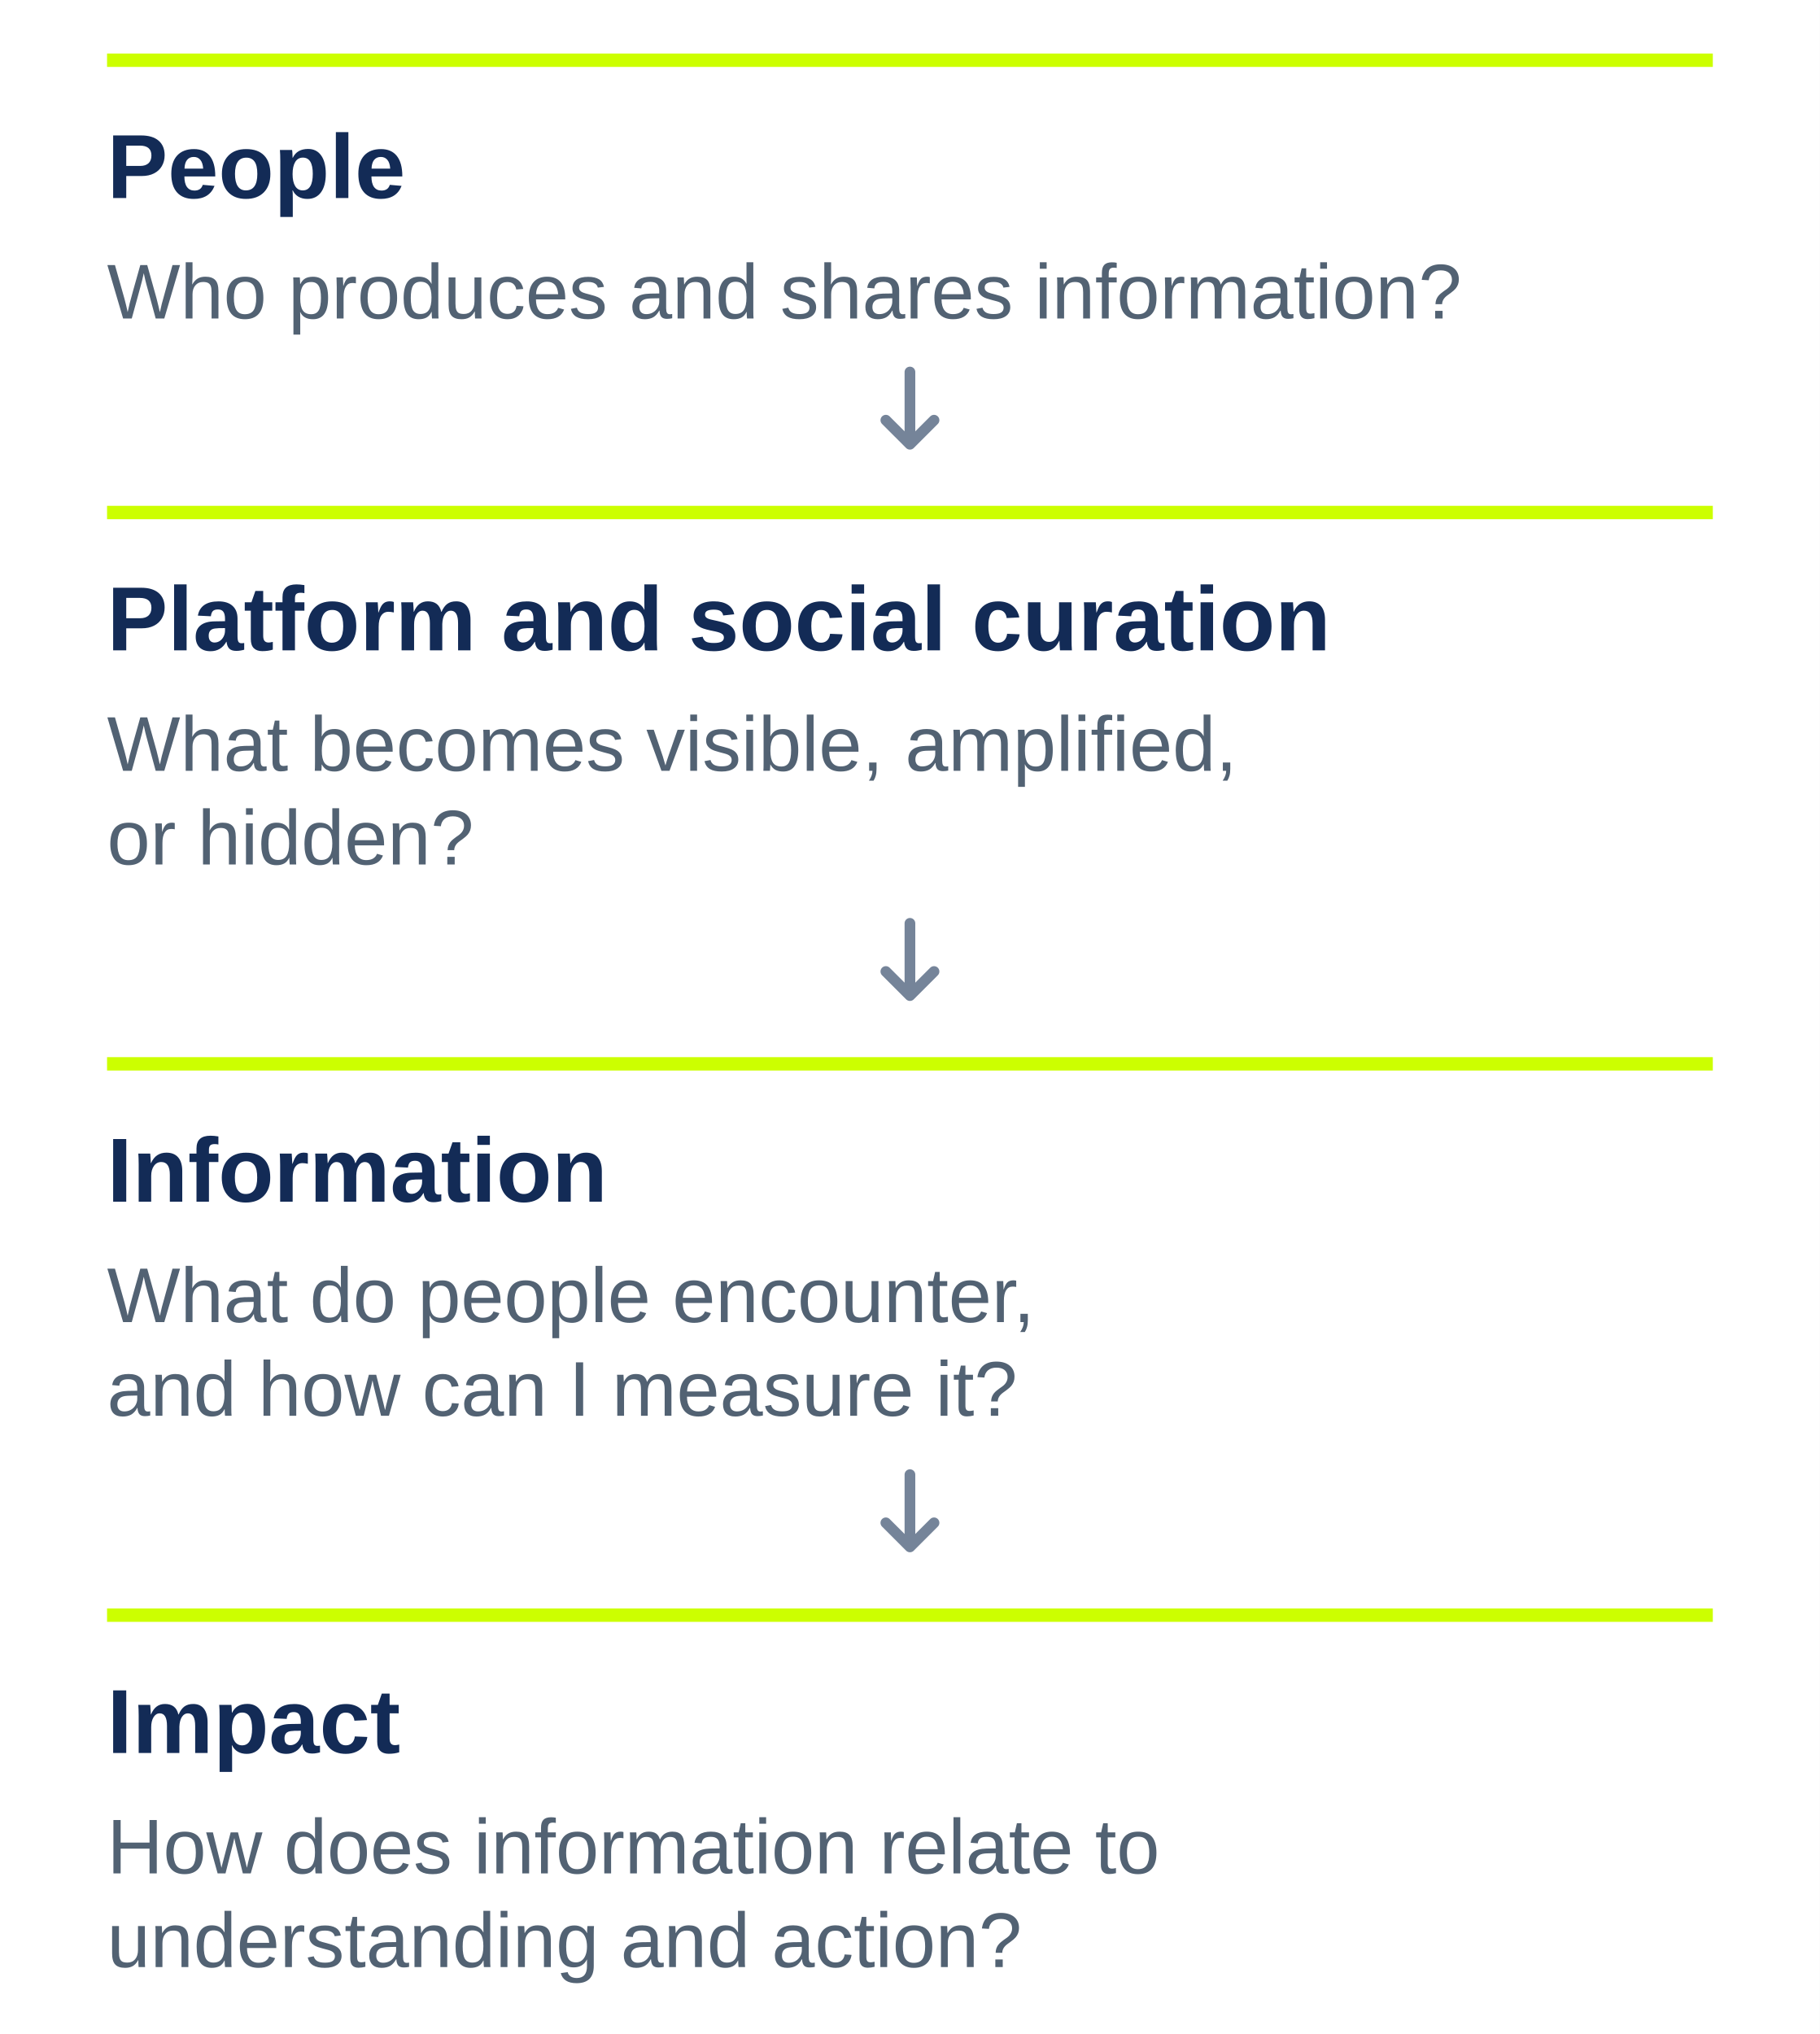
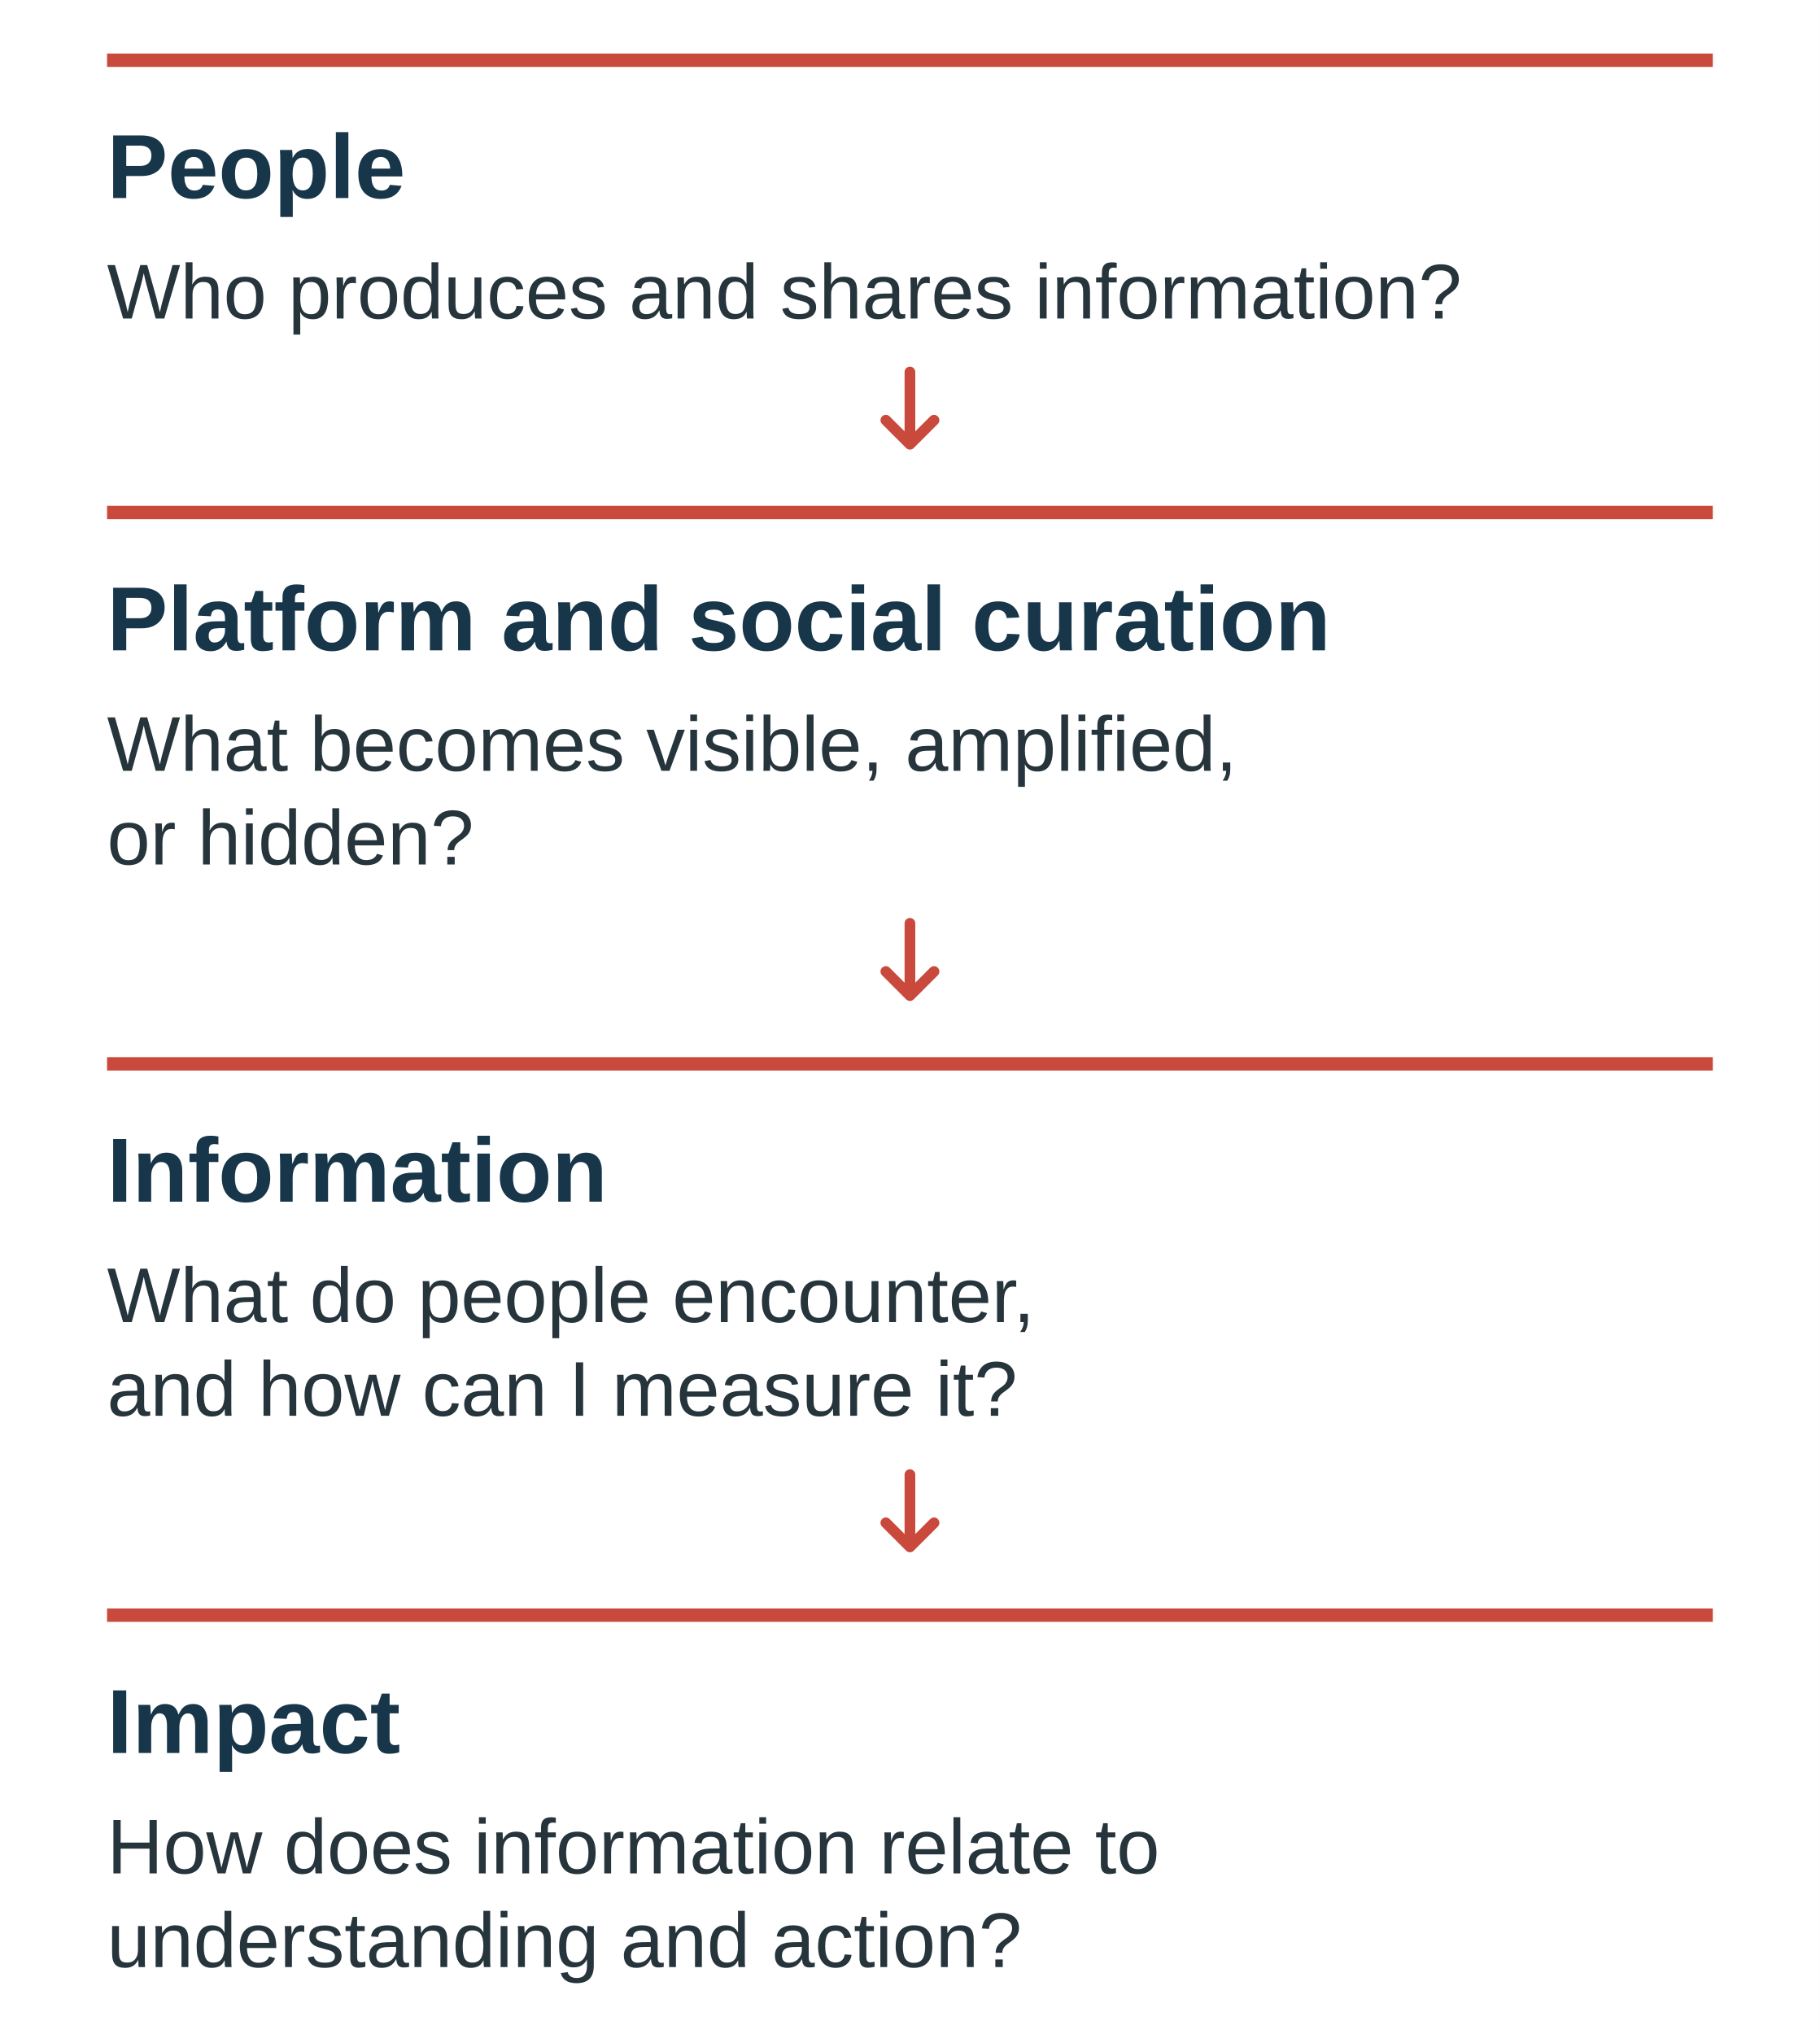
<svg xmlns="http://www.w3.org/2000/svg" viewBox="0 0 680 760" role="img" aria-labelledby="title desc">
  <style>
-     .head { fill: #132b56; font: 700 34px 'Source Sans Pro', Arial, sans-serif; }
-     .body { fill: #526273; font: 400 29px 'Source Sans Pro', Arial, sans-serif; }
-     .rule { fill: #ccff00; }
-     .arrow { fill: none; stroke: #758499; stroke-width: 4; stroke-linecap: round; stroke-linejoin: round; }
+     .head { fill: #18364a; font: 700 34px 'Source Sans Pro', Arial, sans-serif; }
+     .body { fill: #26343c; font: 400 29px 'Source Sans Pro', Arial, sans-serif; }
+     .rule { fill: #c94a3d; }
+     .arrow { fill: none; stroke: #c94a3d; stroke-width: 4; stroke-linecap: round; stroke-linejoin: round; }
  </style>
  <rect width="680" height="760" fill="#ffffff" />
  <rect class="rule" x="40" y="20" width="600" height="5" />
  <text class="head" x="40" y="74">People</text>
  <text class="body" x="40" y="119">Who produces and shares information?</text>
  <path class="arrow" d="M340 139v27m-9-9 9 9 9-9" />
  <rect class="rule" x="40" y="189" width="600" height="5" />
  <text class="head" x="40" y="243">Platform and social curation</text>
  <text class="body" x="40" y="288">
    <tspan x="40">What becomes visible, amplified,</tspan>
    <tspan x="40" dy="35">or hidden?</tspan>
  </text>
  <path class="arrow" d="M340 345v27m-9-9 9 9 9-9" />
  <rect class="rule" x="40" y="395" width="600" height="5" />
  <text class="head" x="40" y="449">Information</text>
  <text class="body" x="40" y="494">
    <tspan x="40">What do people encounter,</tspan>
    <tspan x="40" dy="35">and how can I measure it?</tspan>
  </text>
  <path class="arrow" d="M340 551v27m-9-9 9 9 9-9" />
  <rect class="rule" x="40" y="601" width="600" height="5" />
  <text class="head" x="40" y="655">Impact</text>
  <text class="body" x="40" y="700">
    <tspan x="40">How does information relate to</tspan>
    <tspan x="40" dy="35">understanding and action?</tspan>
  </text>
</svg>
